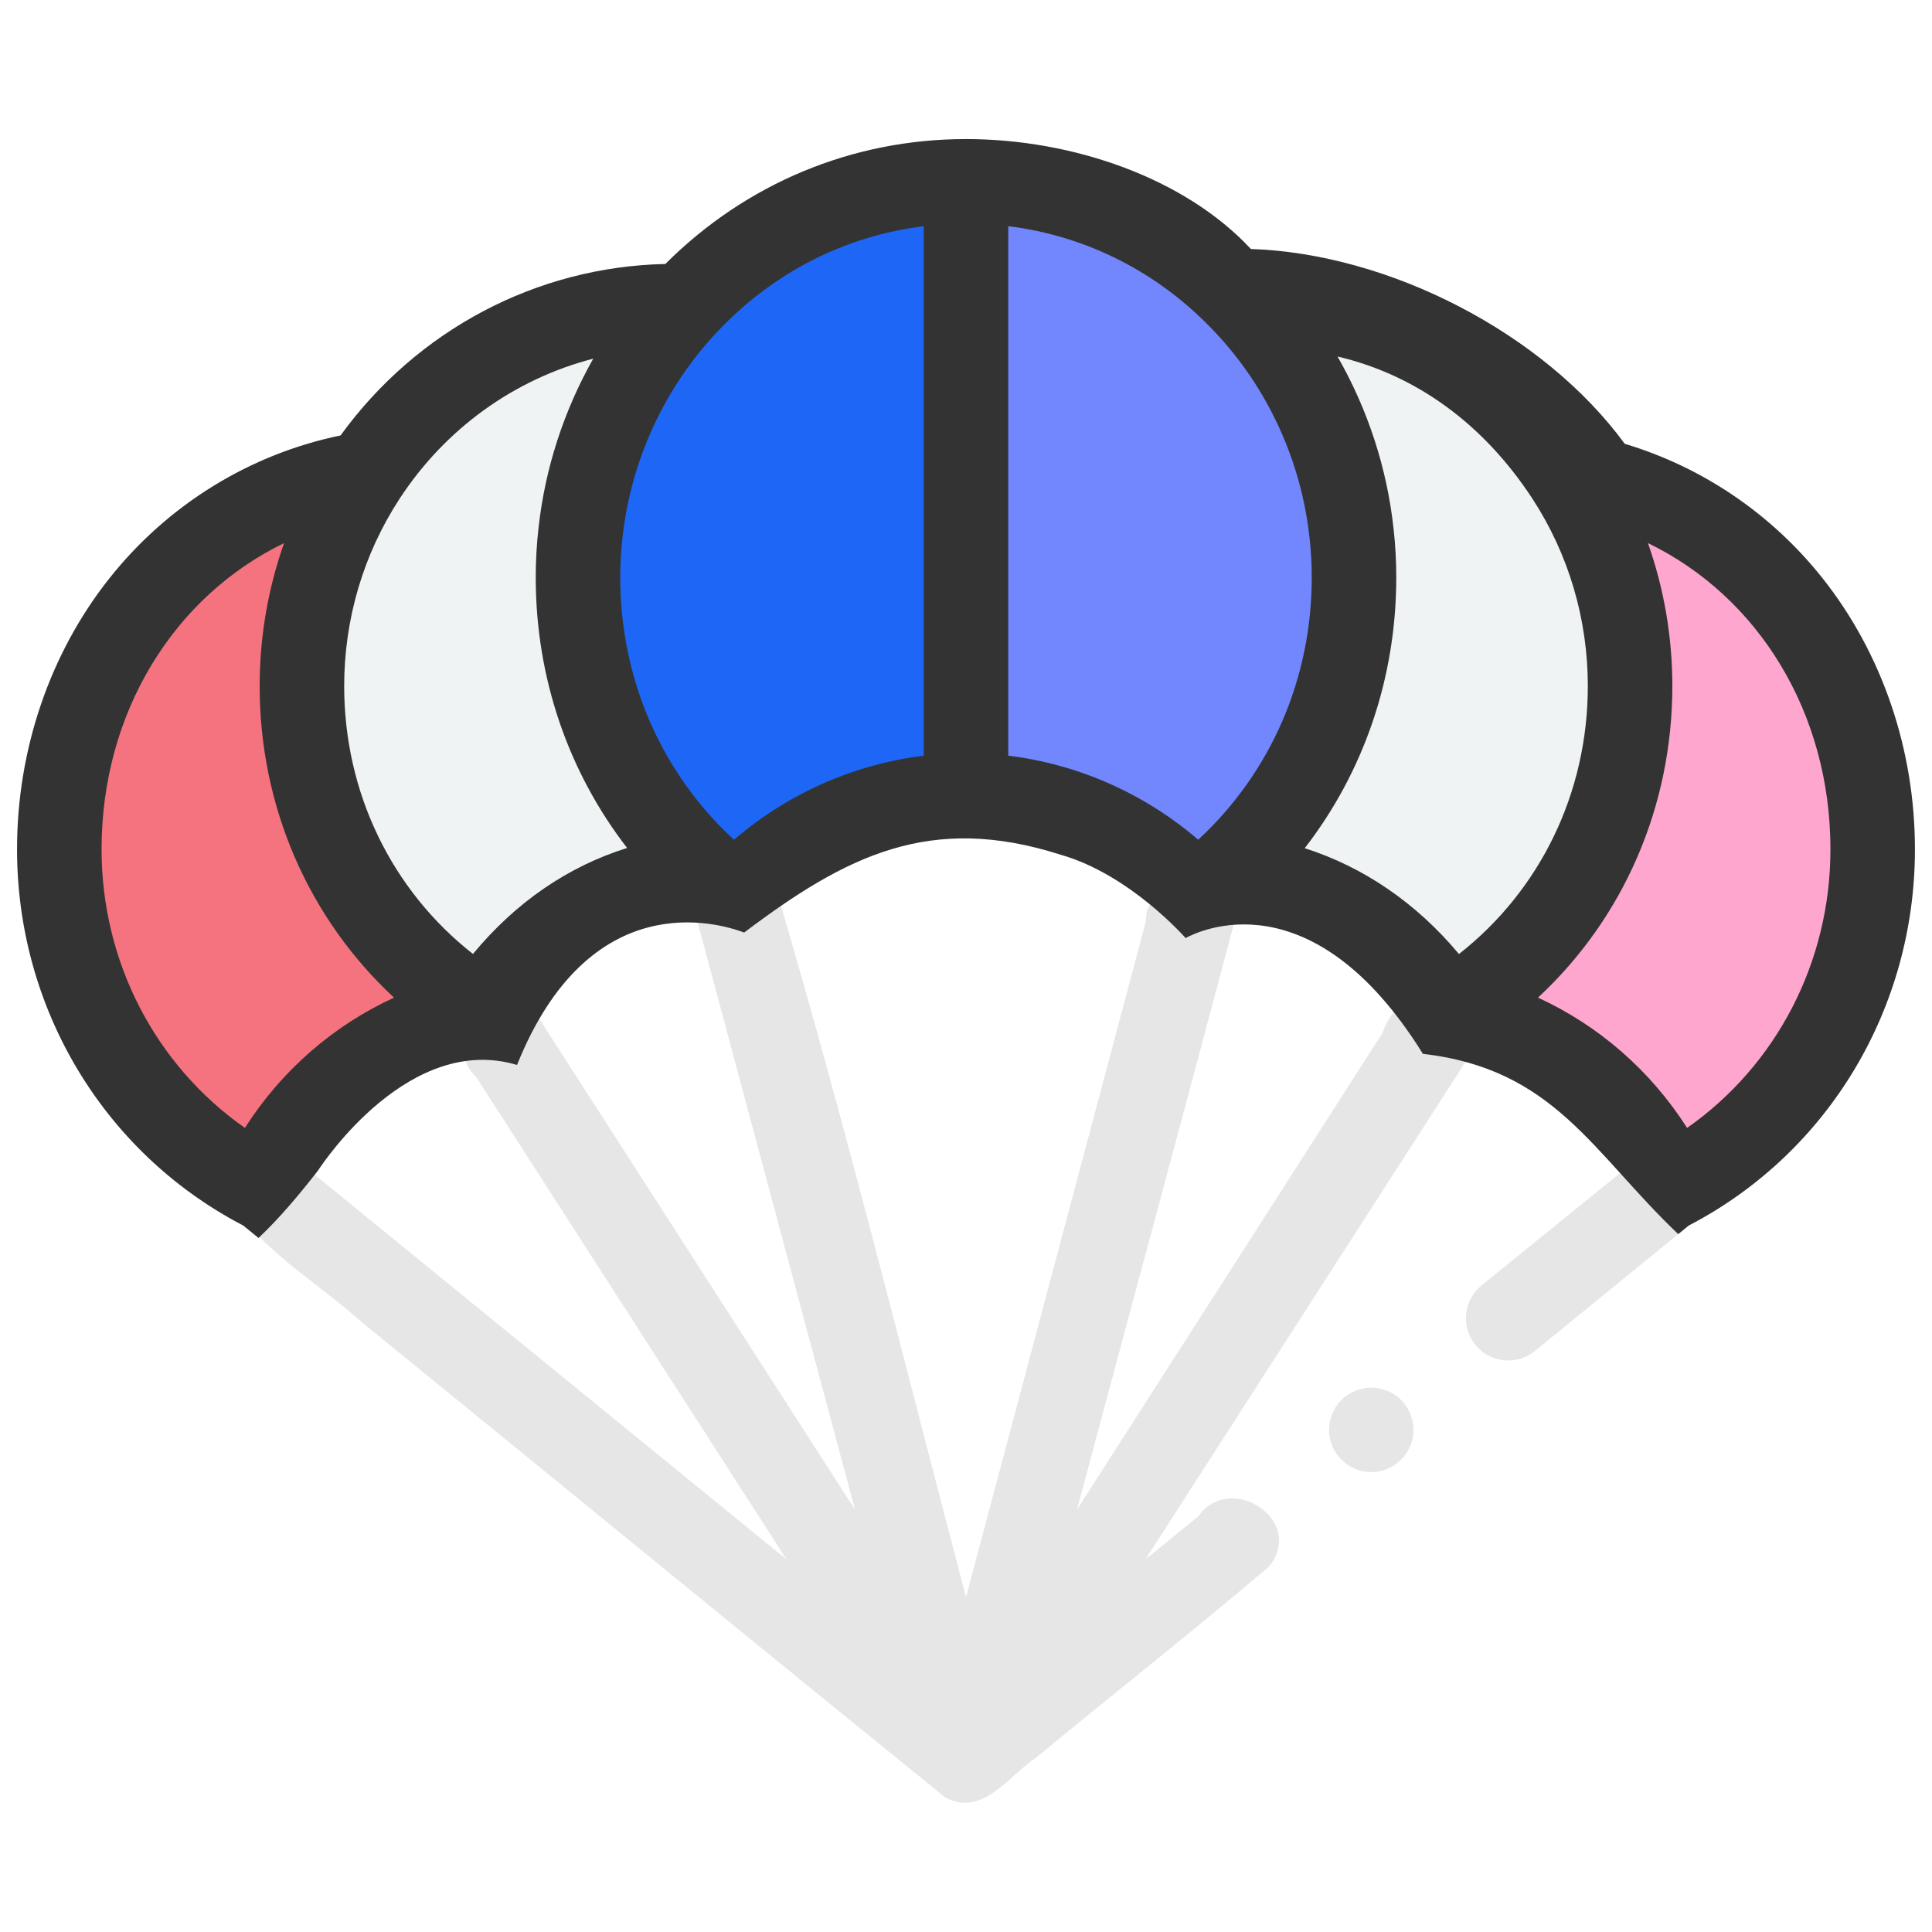
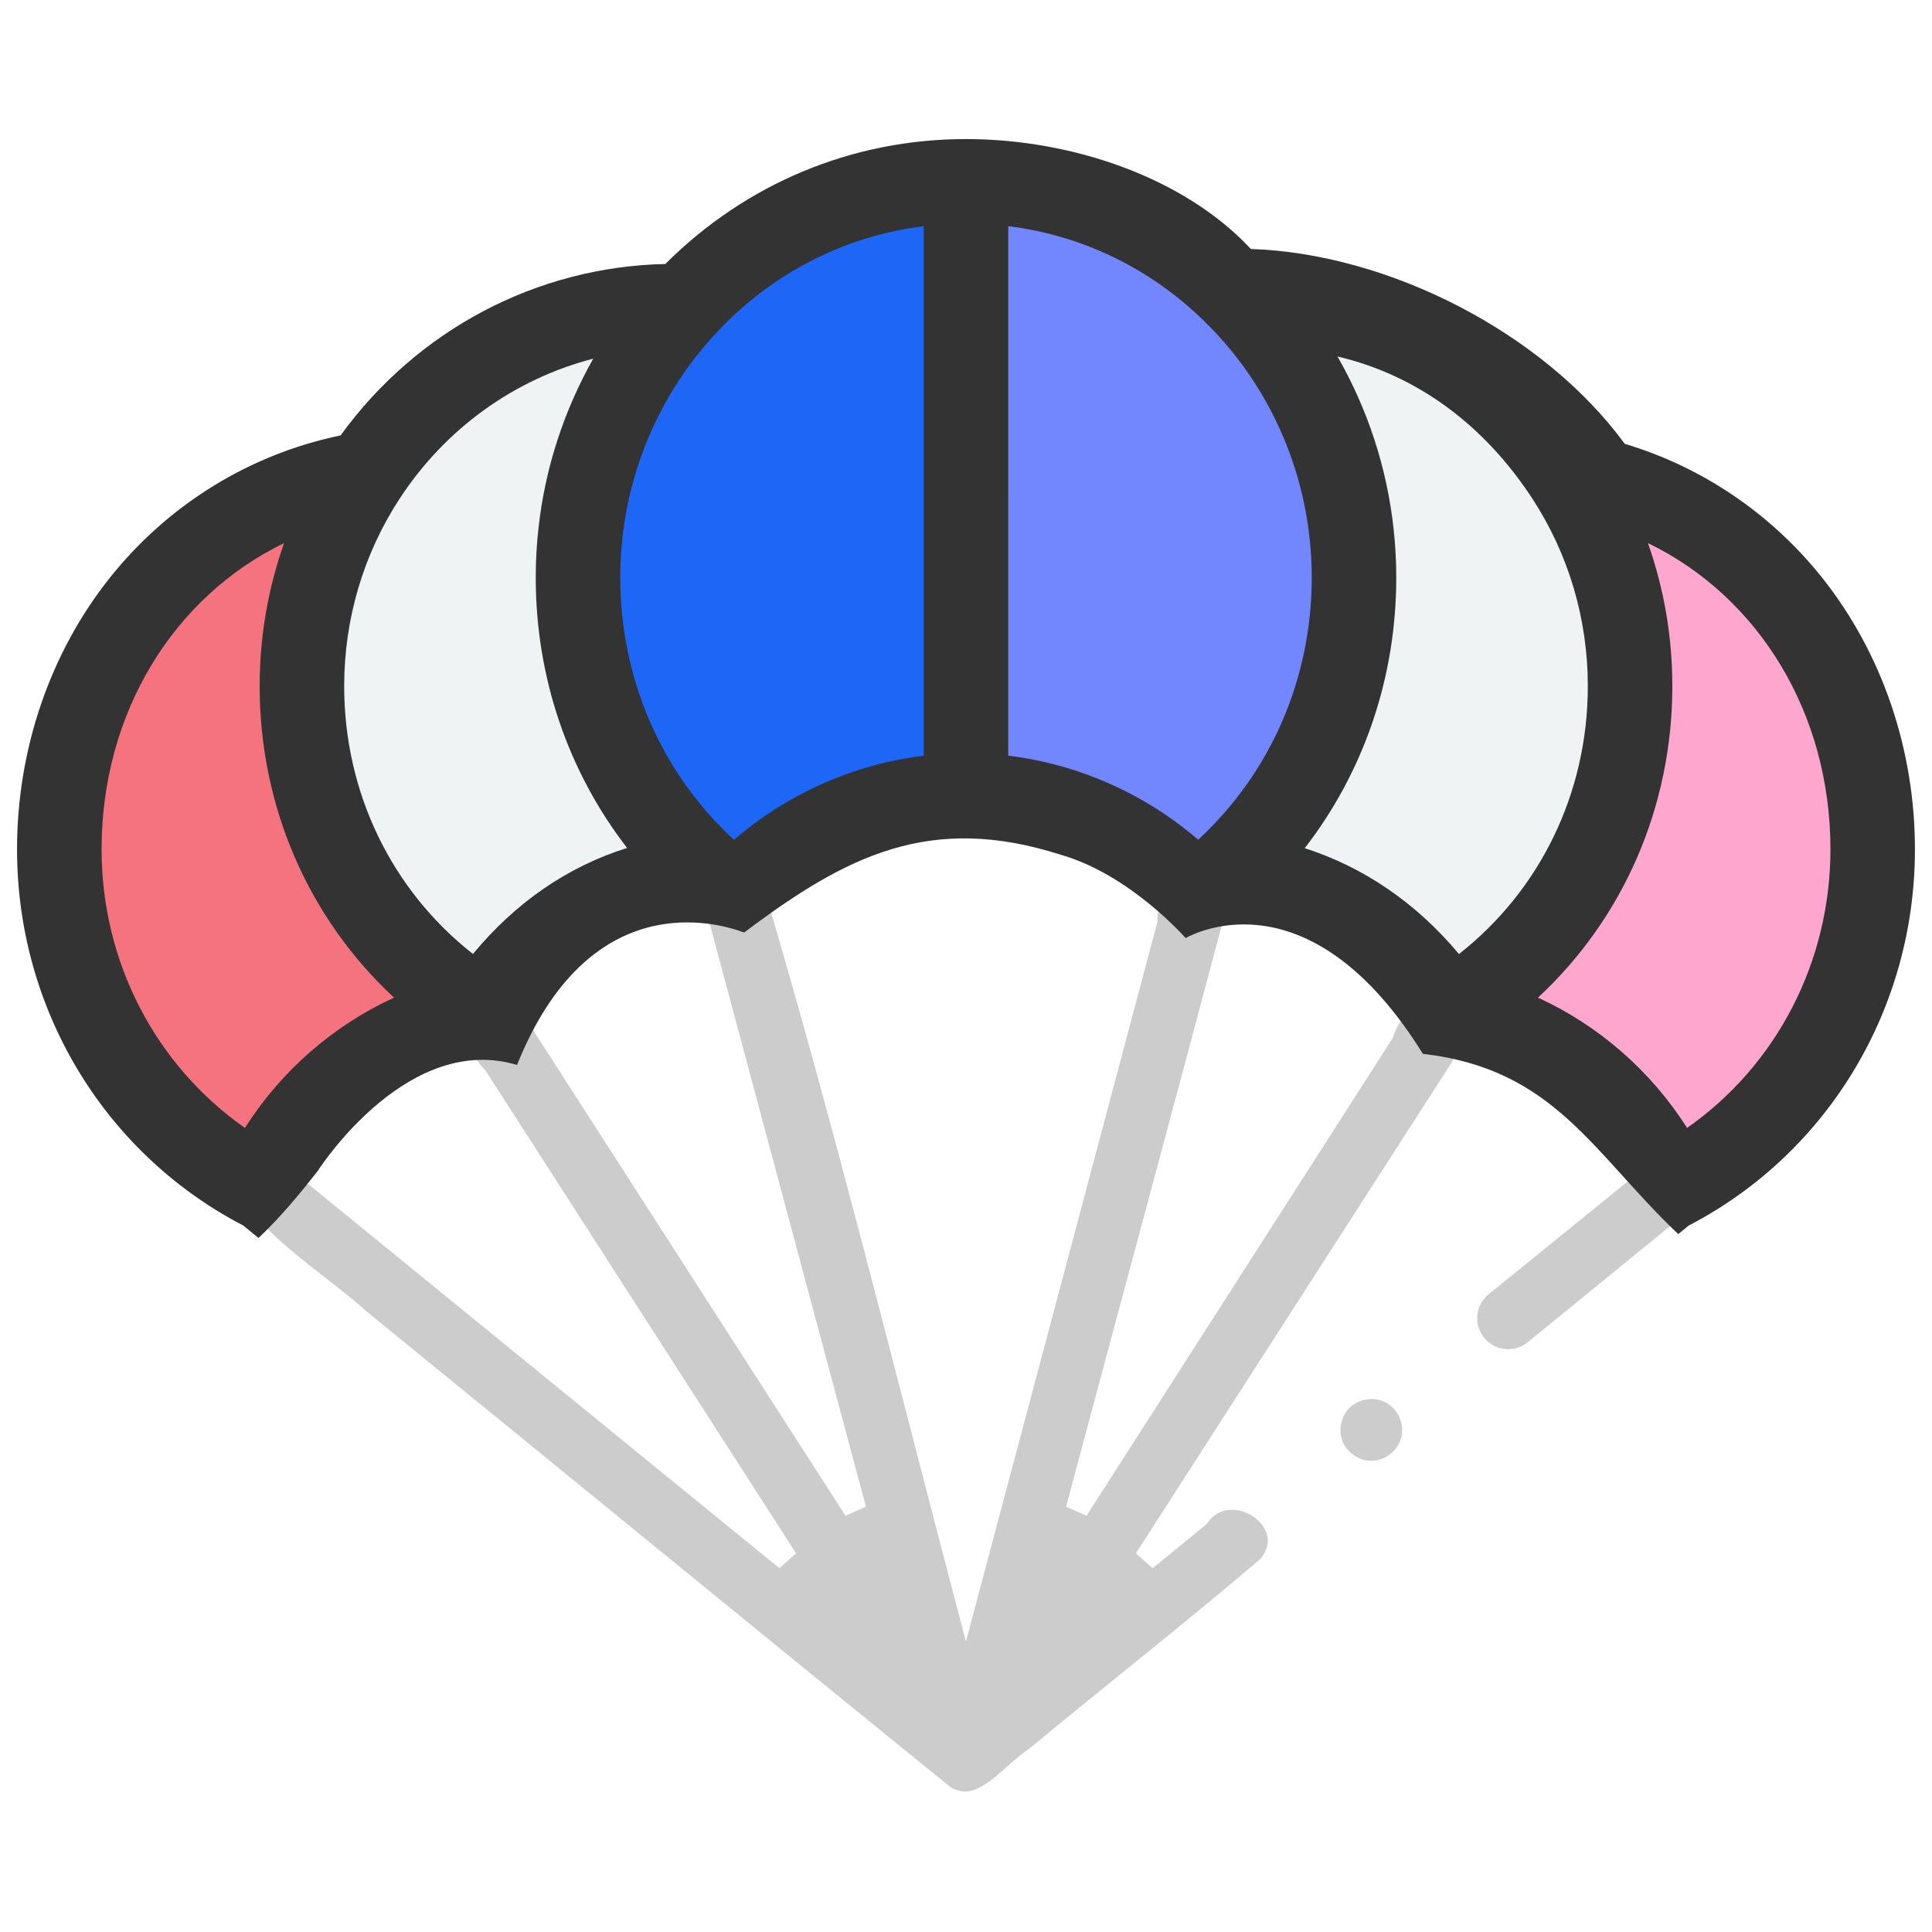
<svg xmlns="http://www.w3.org/2000/svg" xmlns:xlink="http://www.w3.org/1999/xlink" height="512pt" viewBox="0 0 512 512" width="512pt" version="1.1" id="svg11">
  <defs id="defs11">
    <linearGradient id="linearGradient26">
      <stop style="stop-color:#404040;stop-opacity:1;" offset="0.578" id="stop26" />
      <stop style="stop-color:#b6b6b6;stop-opacity:1;" offset="0.615" id="stop27" />
    </linearGradient>
    <linearGradient xlink:href="#linearGradient26" id="linearGradient27" x1="255.998" y1="5.876" x2="255.998" y2="508.839" gradientUnits="userSpaceOnUse" />
  </defs>
  <path d="m 94.309,126.006 c -45.977,8.553 -78.592,49.661 -78.592,99.072 0,38.959 21.669,72.726 53.362,89.478 10.946,-23.59 32.546,-41.016 58.441,-45.846 0.109,-0.179 -2.017,-0.337 -1.881,-0.521" fill="#f5737f" id="path1" style="stroke-width:1.12" />
  <path d="m 385.264,268.189 c 0.14,0.179 -0.871,0.341 -0.757,0.521 25.896,4.83 47.469,22.256 58.419,45.846 31.71,-16.752 53.358,-50.518 53.358,-89.478 0,-49.411 -32.585,-90.519 -78.566,-99.072" fill="#ffa6cf" id="path2" style="stroke-width:1.12" />
  <g fill="#eff3f3" id="g7" transform="matrix(1.12,0,0,1.12,-30.71977,-29.4463)">
    <path d="m 186.941,98.727 c -30.57,0 -57.516,15.902 -73.316,40.07 -9.312,14.27 -14.758,31.398 -14.758,49.84 0,32.73 17.129,61.367 42.73,77.109 11.934,-17.996 29.504,-30.316 51.973,-32.117" id="path6" />
    <path d="m 318.152,233.605 c 22.57,1.723 40.25,14.07 52.254,32.141 25.598,-15.738 42.727,-44.379 42.727,-77.109 0,-18.441 -5.441,-35.57 -14.754,-49.84 C 382.578,114.633 357.637,98.73 327.062,98.73" id="path7" />
  </g>
  <path d="m 182.001,80.169 c -15.343,16.214 -25.598,37.459 -28.166,61.062 -0.446,3.881 -0.661,7.809 -0.661,11.812 0,34.282 16.096,64.706 40.994,83.86 0.446,0.048 0.866,0.144 1.291,0.214 1.299,-1.369 2.638,-2.708 4.025,-3.977 13.387,-12.447 30.726,-20.519 49.879,-22.076 2.183,-0.158 4.41,-0.254 6.637,-0.254 V 48.052 c -29.059,0 -55.313,12.307 -73.999,32.117 z m 0,0" fill="#60a4ff" id="path8" style="stroke-width:1.12;fill:#1e66f5;fill-opacity:1" />
  <path d="m 358.191,141.463 c -2.52,-23.669 -12.775,-44.984 -28.14,-61.224 C 311.366,60.381 285.085,48.052 256,48.052 V 210.811 h 0.026 c 2.354,0 4.681,0.096 6.991,0.28 19.171,1.627 36.514,9.791 49.879,22.33 1.295,1.199 2.542,2.45 3.763,3.741 0.354,-0.07 0.709,-0.136 1.085,-0.162 24.942,-19.176 41.081,-49.652 41.081,-83.956 0,-3.902 -0.21,-7.787 -0.634,-11.581 z m 0,0" fill="#9bc6ff" id="path9" style="stroke-width:1.12;fill:#7287fd;fill-opacity:1" />
  <path id="path29" style="fill:url(#linearGradient27);stroke-width:1.12;fill-rule:nonzero" d="M 416.432 296.861 C 414.793 295.185 413.214 293.647 411.715 292.305 L 408.697 290.676 C 411.412 292.548 413.997 294.616 416.432 296.861 z " />
  <g id="g29">
-     <path d="m 363.406,390.129 c -4.677,0 -8.964,-3.041 -10.544,-7.433 -1.553,-4.331 -0.228,-9.345 3.303,-12.311 3.679,-3.102 9.056,-3.518 13.151,-0.971 3.911,2.428 5.976,7.184 5.066,11.699 -1.041,5.162 -5.692,9.017 -10.977,9.017 z" id="path10" style="fill:#e6e6e6;fill-opacity:1;stroke:none;stroke-width:15.62;stroke-dasharray:none;stroke-opacity:1" />
-     <path id="path11" style="fill:#e6e6e6;fill-opacity:1;fill-rule:nonzero;stroke:none;stroke-width:15.62;stroke-dasharray:none;stroke-opacity:1" d="m 385.133,269.273 c -8.412,-5.804 -15.507,-5.221 -18.762,4.496 -26.985,42.097 -53.969,84.195 -80.954,126.292 14.049,-52.538 28.275,-105.069 42.214,-157.611 -2.959,-7.42 -24.212,-11.006 -23.93,1.57 -15.9,59.748 -31.801,119.497 -47.701,179.245 -16.373,-62.243 -31.757,-124.781 -49.993,-186.51 -8.675,-6.573 -32.584,-8.28 -21.783,5.206 13.117,48.889 29.243,109.21 42.359,158.099 -28.28,-43.963 -56.561,-87.926 -84.841,-131.889 -8.593,1.944 -25.989,6.694 -15.476,17.348 27.392,42.583 54.785,85.166 82.177,127.749 -41.646,-33.955 -83.291,-67.909 -124.937,-101.864 -9.594,-5.493 -34.98,-6.38 -20.414,9.939 8.937,11.72 21.987,19.375 32.898,29.14 51.518,41.924 102.885,84.044 154.498,125.845 9.806,5.335 16.796,-5.679 24.021,-10.485 20.55,-16.962 41.533,-33.445 61.808,-50.709 9.845,-12.136 -10.224,-25.349 -18.794,-13.262 l -13.974,11.395 84.989,-132.117 c 1.48,-3.334 -2.418,-8.372 -3.407,-11.878 z" />
-     <path id="path28" style="fill:#e6e6e6;fill-opacity:1;fill-rule:nonzero;stroke:none;stroke-width:15.62;stroke-dasharray:none;stroke-opacity:1" d="m 444.749,327.048 c 6.292,-4.93 9.448,-13.381 7.119,-16.536 -4.011,-5.434 -21.576,-2.613 -20.659,-1.148 l -38.6,31.297 c -4.795,3.911 -5.512,10.964 -1.605,15.759 2.214,2.717 5.439,4.121 8.689,4.121 2.485,0 4.991,-0.822 7.069,-2.52 z" />
+     <path style="baseline-shift:baseline;display:inline;overflow:visible;vector-effect:none;enable-background:accumulate;stop-color:#000000;stop-opacity:1;opacity:1;fill:#cccccc" d="m 362.807,370.781 c 1.702,-0.128 3.44,0.256 4.926,1.18 l 0.002,0.002 c 2.822,1.752 4.365,5.303 3.709,8.557 -0.756,3.749 -4.211,6.609 -8.037,6.609 -3.376,0 -6.574,-2.266 -7.719,-5.445 -1.122,-3.128 -0.131,-6.869 2.408,-9.002 l 0.002,-0.002 0.002,-0.002 c 1.34,-1.129 3.005,-1.769 4.707,-1.896 z" id="path41" />
+     <path style="baseline-shift:baseline;display:inline;overflow:visible;vector-effect:none;enable-background:accumulate;stop-color:#000000;stop-opacity:1;opacity:1;fill:#cccccc" d="m 188.041,234.828 c 4.506,-0.345 11.754,1.545 15.412,3.908 18.064,61.275 33.365,123.399 49.646,185.293 l 2.885,10.965 2.916,-10.957 c 15.9,-59.748 31.799,-119.498 47.699,-179.246 l 0.111,-0.412 -0.01,-0.426 c -0.052,-2.303 0.609,-3.202 1.854,-4.021 1.245,-0.82 3.376,-1.306 5.762,-1.199 2.386,0.106 4.973,0.776 6.963,1.756 1.593,0.784 2.559,1.72 3.105,2.488 -13.827,52.099 -27.93,104.197 -41.865,156.309 l 5.424,2.395 c 26.985,-42.097 53.969,-84.196 80.953,-126.293 l 0.201,-0.312 0.117,-0.354 c 1.424,-4.253 3.158,-5.679 5.182,-6.076 1.907,-0.374 4.886,0.482 8.432,2.785 0.693,1.79 1.533,3.54 2.18,5.037 0.796,1.843 0.891,3.093 0.789,3.404 l -84.77,131.773 4.42,3.949 14.291,-11.652 0.234,-0.332 c 1.674,-2.361 3.624,-3.284 5.766,-3.482 2.141,-0.198 4.506,0.483 6.4,1.773 1.895,1.291 3.247,3.13 3.678,5.012 0.422,1.844 0.12,3.824 -1.752,6.197 -20.12,17.119 -40.98,33.515 -61.463,50.422 l 0.248,-0.184 c -4.121,2.742 -7.64,6.685 -11.09,9.076 -1.725,1.196 -3.359,1.98 -4.889,2.234 -1.485,0.247 -2.937,0.069 -4.795,-0.906 C 200.575,432.039 149.308,390.004 97.885,348.158 86.693,338.167 73.918,330.592 65.479,319.525 l -0.07,-0.092 -0.076,-0.086 c -3.362,-3.767 -3.738,-6.018 -3.617,-6.551 0.06,-0.267 0.132,-0.421 0.604,-0.744 0.471,-0.323 1.347,-0.685 2.504,-0.914 4.587,-0.907 13.144,0.632 17.062,2.814 41.554,33.88 83.11,67.76 124.664,101.641 l 4.418,-3.947 c -27.392,-42.583 -54.783,-85.167 -82.176,-127.75 l -0.17,-0.262 -0.219,-0.223 c -2.26,-2.29 -2.506,-3.614 -2.393,-4.393 0.113,-0.779 0.824,-1.822 2.504,-2.951 2.898,-1.948 7.848,-3.414 11.896,-4.422 27.883,43.346 55.767,86.691 83.65,130.037 l 5.42,-2.4 C 216.365,350.396 200.241,290.075 187.123,241.184 l -0.164,-0.607 -0.393,-0.49 c -1.191,-1.487 -1.782,-2.653 -1.984,-3.338 -0.202,-0.685 -0.101,-0.767 -0.074,-0.818 0.054,-0.102 1.145,-0.919 3.533,-1.102 z" id="path40" />
+     <path style="baseline-shift:baseline;display:inline;overflow:visible;vector-effect:none;enable-background:accumulate;stop-color:#000000;stop-opacity:1;opacity:1;fill:#cccccc" d="m 439.822,310.348 c 2.203,-0.097 4.538,0.022 6.359,0.418 1.822,0.395 2.964,1.11 3.271,1.527 0.02,0.028 0.391,2.058 -0.688,4.682 -1.079,2.624 -3.184,5.611 -5.867,7.713 l -0.023,0.018 -38.01,30.992 c -1.53,1.25 -3.348,1.844 -5.172,1.844 -2.387,0 -4.731,-1.013 -6.363,-3.016 -2.883,-3.539 -2.364,-8.652 1.176,-11.539 l 39.143,-31.738 c 0.203,-0.068 0.235,-0.095 0.549,-0.172 1.319,-0.322 3.422,-0.632 5.625,-0.729 z" id="path42" />
  </g>
  <path id="path27" style="fill:#333333;fill-rule:nonzero;stroke-width:1.12" d="m 256,36.853 c -30.131,0 -58.288,11.734 -79.682,33.105 -34.151,0.731 -65.818,17.501 -86.061,45.435 -24.098,4.974 -45.788,18.361 -61.263,37.865 -15.785,19.902 -24.479,45.404 -24.479,71.82 0,41.961 22.732,80.04 59.329,99.378 0.184,0.096 0.369,0.189 0.557,0.272 l 4.11,3.352 c 5.727,-5.396 10.982,-11.747 15.724,-17.812 1.7,-2.605 24.479,-36.511 52.785,-28.047 19.14,-47.636 53.085,-37.771 60.188,-35.088 27.185,-20.498 49.384,-31.646 83.892,-20.616 18.43,5.257 33.098,22.085 33.098,22.085 3.225,-1.781 33.413,-16.709 62.89,30.68 34.842,3.998 45.001,26.242 67.66,47.767 l 2.842,-2.316 c 0.193,-0.087 0.38,-0.181 0.564,-0.277 36.592,-19.324 59.325,-57.404 59.325,-99.378 0,-26.416 -8.688,-51.918 -24.464,-71.815 C 469.461,136.165 451.121,123.766 430.572,117.615 409.125,88.29 368.189,67.2 331.491,65.981 313.965,47.133 284.21,36.853 256,36.853 Z m -11.2,23.087 V 200.272 c -18.498,2.249 -36.138,10.076 -50.287,22.291 -19.254,-17.762 -30.139,-42.652 -30.139,-69.519 0,-3.592 0.197,-7.136 0.595,-10.601 2.218,-20.388 11.157,-39.769 25.166,-54.574 l 0.013,-0.012 c 14.774,-15.667 33.871,-25.353 54.652,-27.917 z m 22.4,0 c 20.807,2.568 39.922,12.275 54.713,27.999 14.035,14.831 22.964,34.262 25.138,54.71 l 0.009,0.06 c 0.376,3.356 0.565,6.834 0.565,10.334 0,26.836 -10.869,51.712 -30.088,69.492 -14.21,-12.224 -31.827,-20.029 -50.338,-22.273 z m 87.255,34.54 c 20.729,4.847 38.652,17.799 51.628,37.648 9.621,14.739 14.706,31.924 14.706,49.699 0,28.249 -12.6,54.111 -34.151,71.002 -11.257,-13.488 -25.231,-23.053 -40.872,-28.049 15.641,-20.208 24.259,-45.206 24.259,-71.736 0,-4.323 -0.236,-8.623 -0.7,-12.788 -1.724,-16.157 -6.859,-31.798 -14.87,-45.776 z m -197.238,0.57 c -7.783,13.768 -12.788,29.107 -14.508,44.905 -0.486,4.244 -0.735,8.649 -0.735,13.09 0,26.512 8.607,51.484 24.217,71.67 -15.719,4.935 -29.541,14.425 -40.85,28.093 -21.538,-16.888 -34.129,-42.74 -34.129,-70.98 0,-17.767 5.083,-34.955 14.7,-49.69 12.219,-18.686 30.564,-31.728 51.306,-37.087 z m 279.501,48.873 c 29.291,14.193 48.366,44.987 48.366,81.155 0,29.872 -14.316,57.256 -37.985,73.828 -9.673,-15.181 -23.449,-27.159 -39.514,-34.526 22.592,-20.974 35.603,-50.545 35.603,-82.553 0,-13.042 -2.205,-25.834 -6.47,-37.904 z m -361.44,0.009 c -4.261,12.071 -6.467,24.858 -6.467,37.896 0,32.012 13.012,61.582 35.613,82.56 -16.069,7.363 -29.851,19.342 -39.52,34.519 -23.673,-16.581 -37.988,-43.964 -37.988,-73.828 0,-36.159 19.076,-66.945 48.362,-81.146 z" />
</svg>
